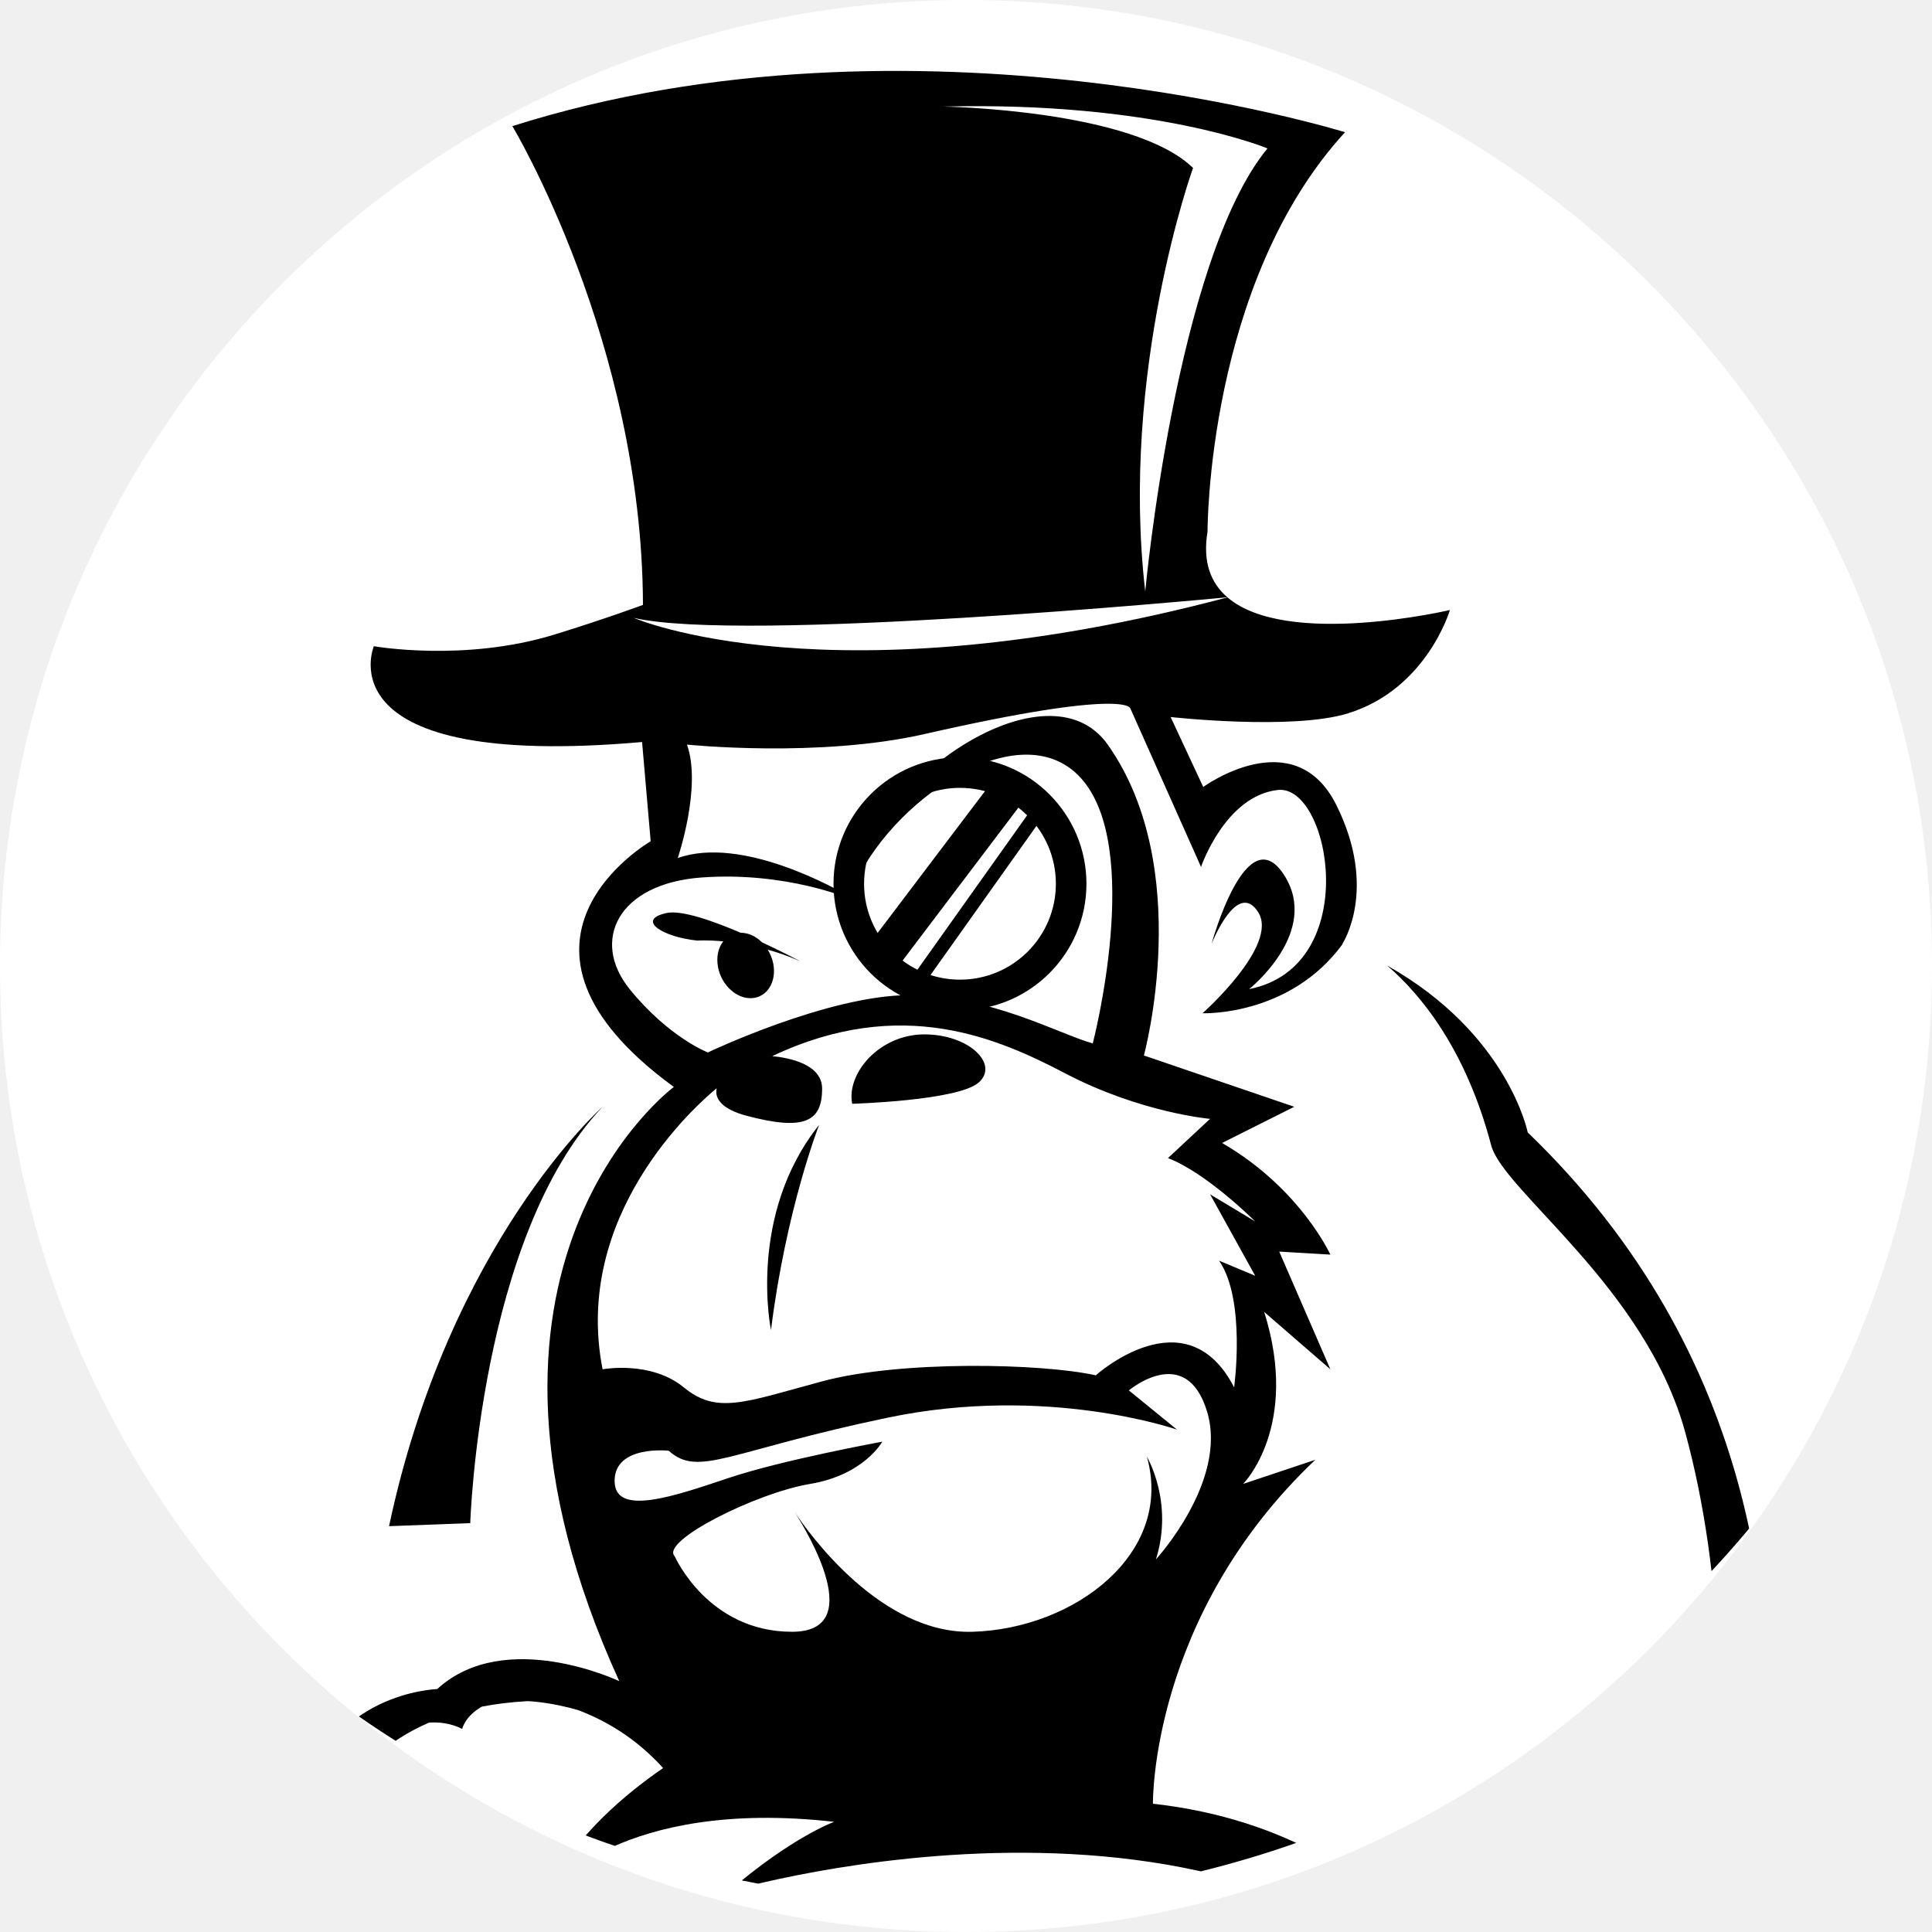
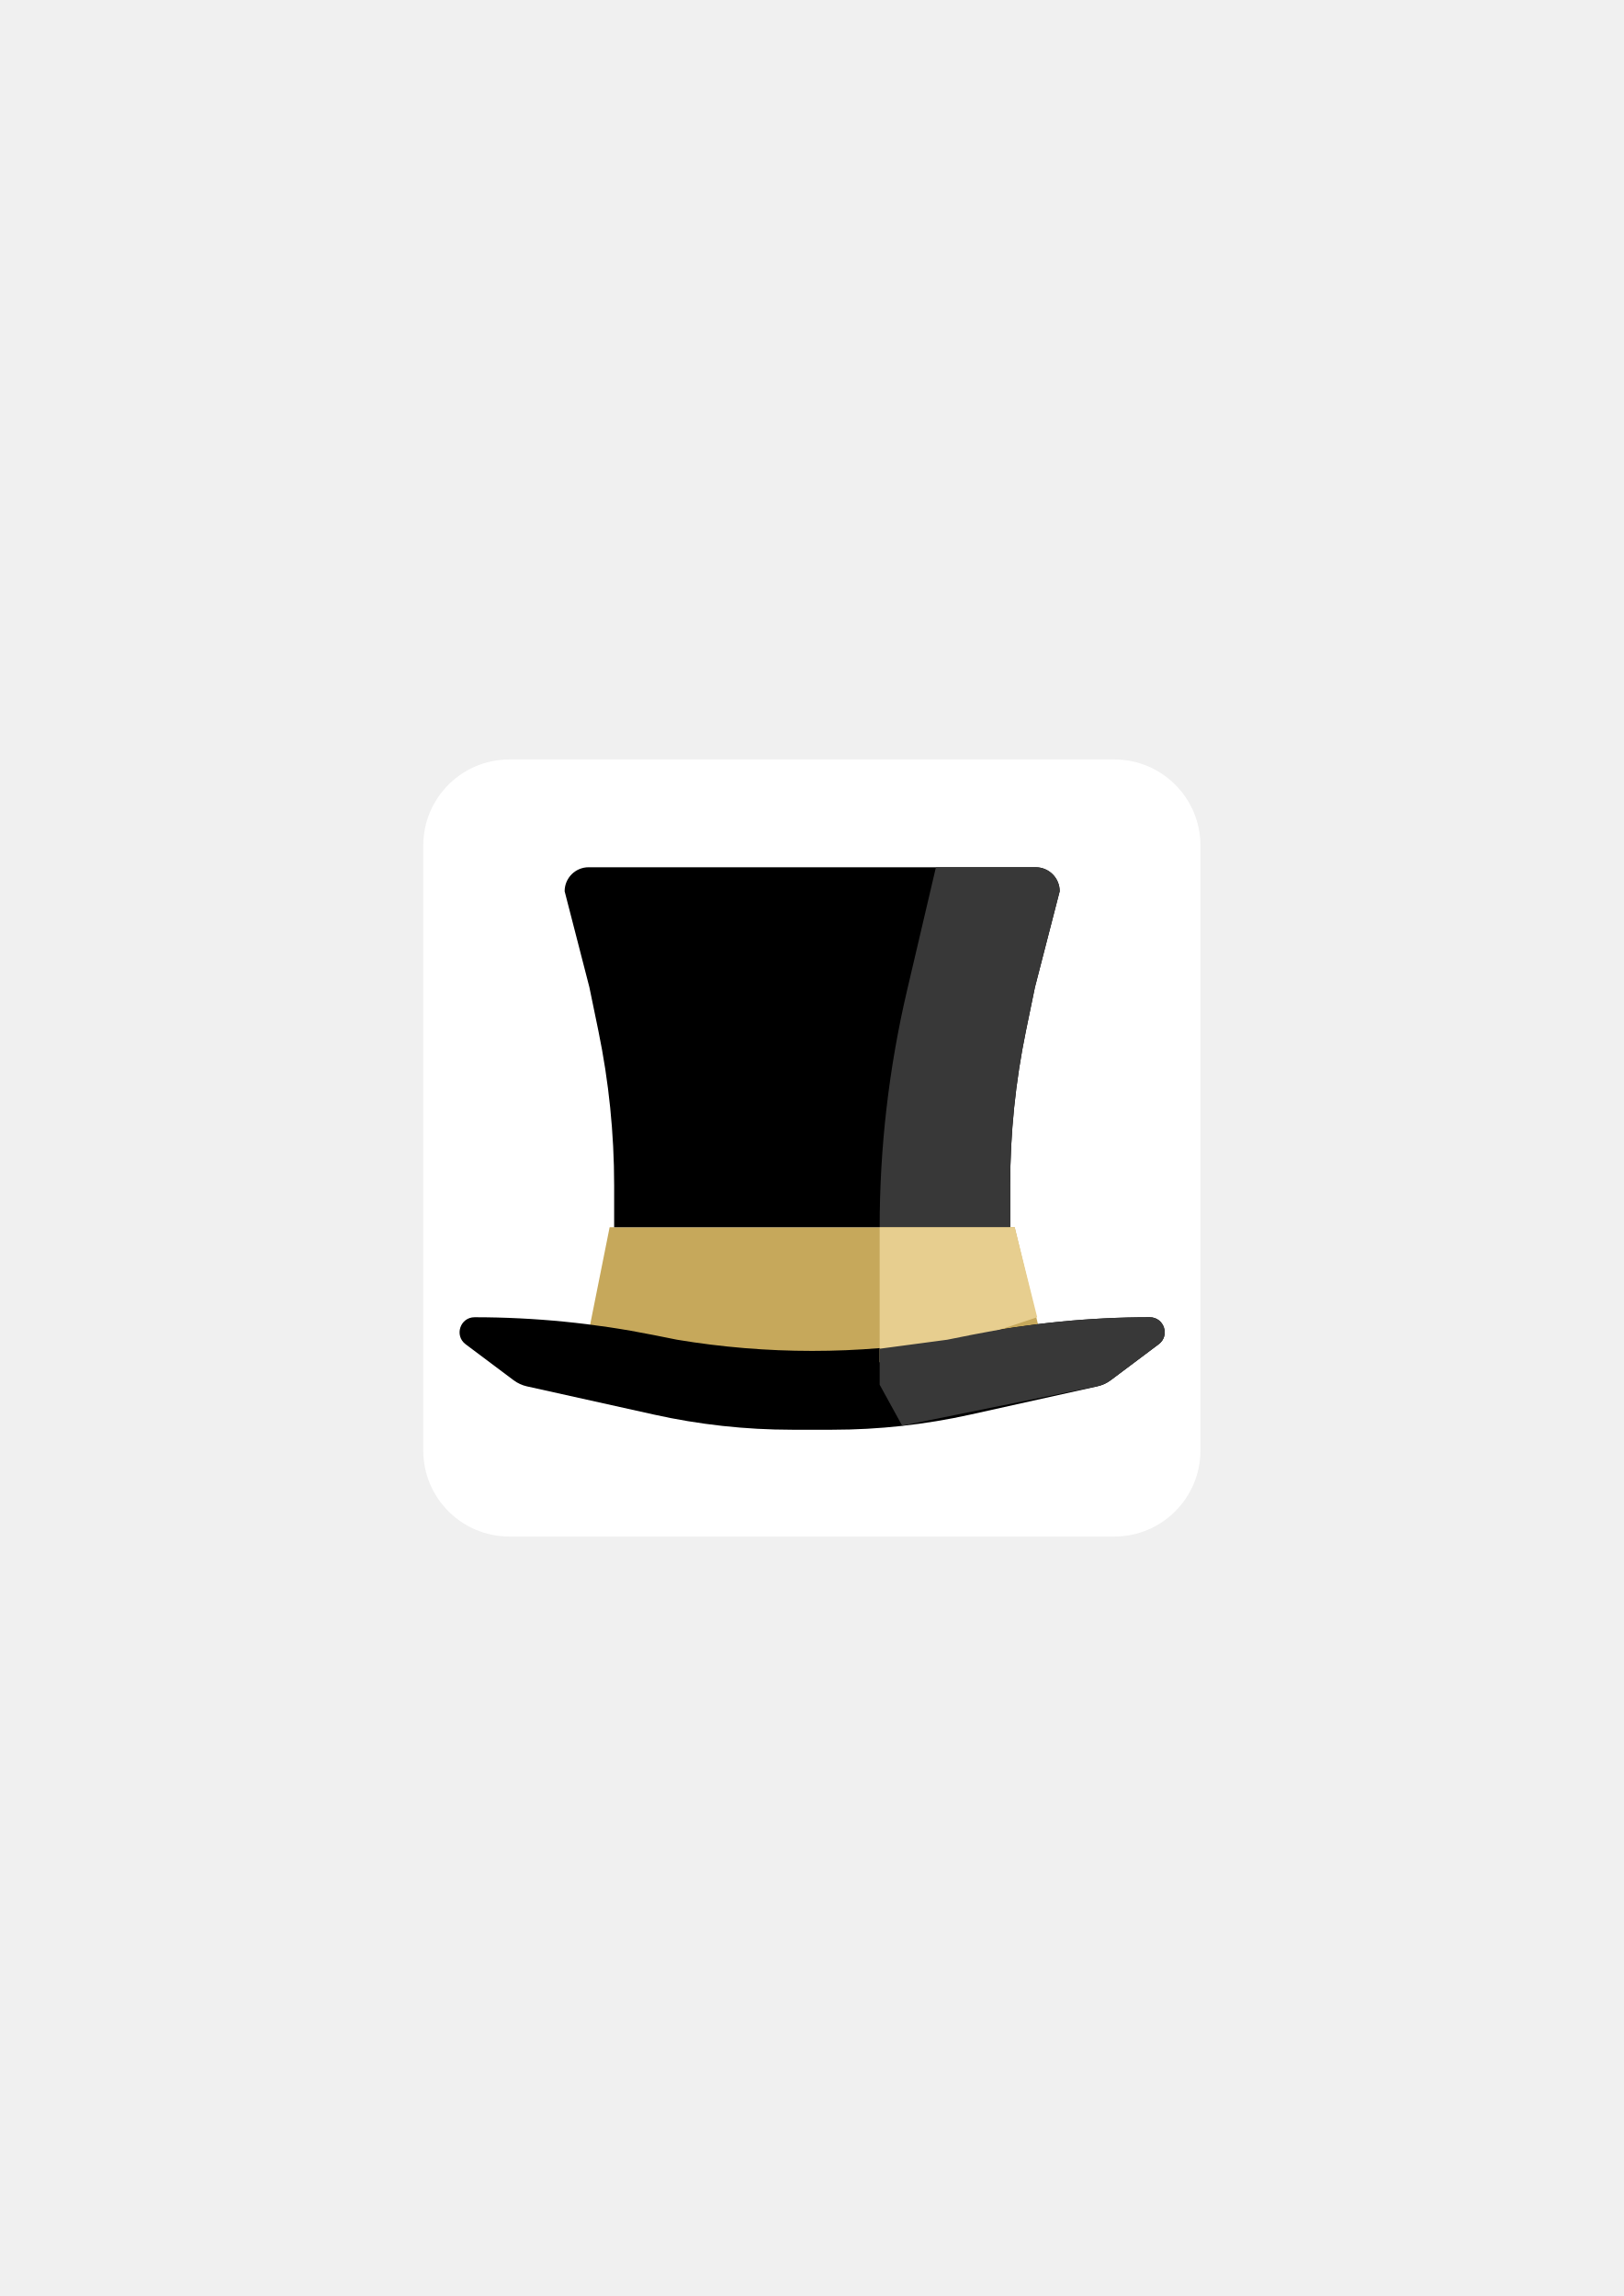
- <svg xmlns="http://www.w3.org/2000/svg" version="1.1" id="svg1" width="512" height="512" viewBox="0 0 512 512" xml:space="preserve">
-   <defs id="defs1">
-     <clipPath clipPathUnits="userSpaceOnUse" id="clipPath8">
-       <circle style="opacity:0.28;fill:#aa0000;fill-opacity:1;stroke:none;stroke-width:22.815;stroke-linecap:round;stroke-linejoin:round;stroke-dasharray:none;stroke-opacity:1;paint-order:fill markers stroke" id="circle8" cx="-246.924" cy="220.153" r="166.737" />
-     </clipPath>
-     <clipPath clipPathUnits="userSpaceOnUse" id="clipPath11">
-       <rect style="opacity:1;fill:#000000;fill-opacity:1;stroke:none;stroke-width:5.246;stroke-linecap:round;stroke-linejoin:round;stroke-dasharray:none;stroke-opacity:1;paint-order:fill markers stroke" id="rect12" width="693.749" height="286.942" x="-977.267" y="-910.534" />
-     </clipPath>
-   </defs>
-   <g id="g1">
-     <g id="g7" transform="matrix(1.123692,0,0,1.123692,-31.66502,-31.66502)">
-       <g id="g8" transform="matrix(1.374952,0,0,1.374952,1708.907,-9.020688)">
-         <circle style="fill:#ffffff;fill-opacity:1;stroke:none;stroke-width:0.652;stroke-linecap:round;stroke-linejoin:round;stroke-dasharray:none;stroke-opacity:1;paint-order:fill markers stroke" id="path7" cx="-1056.696" cy="192.749" r="165.693" />
-         <g id="g13" transform="matrix(0.9995629,0,0,0.9995629,-827.5616,-30.22752)">
-           <circle style="opacity:1;fill:none;fill-opacity:1;stroke:#000000;stroke-width:5.246;stroke-linecap:round;stroke-linejoin:round;stroke-dasharray:none;stroke-opacity:1;paint-order:fill markers stroke" id="path8" cx="-230.269" cy="208.961" r="19.079" />
-           <path fill-rule="evenodd" clip-rule="evenodd" d="m -330.659,358.212 c -13.6,5.874 -17.602,17.729 -17.97,25.097 -0.483,9.674 6.75,14.512 6.75,14.512 0,0 -4.339,0.967 -2.411,14.51 1.928,13.545 18.396,12.093 18.396,12.093 -2.349,-20.297 6.195,-29.506 6.195,-29.506 -14.596,46.499 44.414,63.968 44.414,63.968 -15.689,-13.047 -18.996,-38.735 -18.996,-38.735 14.329,56.355 96.302,32.331 96.302,32.331 -12.054,-2.419 -19.503,-11.609 -19.503,-11.609 24.108,11.124 70.396,-6.289 70.396,-6.289 19.927,-14.97 30.339,-77.024 17.867,-122.828 -6.367,-23.379 -29.192,-38.739 -31.139,-46.117 -4.089,-15.503 -11.364,-24.241 -16.675,-28.81 19.408,10.93 22.536,26.751 22.536,26.751 73.313,70.65 19.464,174.873 19.464,174.873 -159.997,74.066 -190.937,-8.707 -190.937,-8.707 l -11.571,-1.936 c -19.287,-4.837 -12.537,-29.023 -12.537,-29.023 -8.679,-12.576 -0.964,-27.089 -0.964,-27.089 3.858,-18.382 21.697,-18.866 21.697,-18.866 10.907,-9.984 29.196,-1.272 29.196,-1.272 -30.289,-66.449 8.753,-95.269 8.753,-95.269 -31.823,-23.219 -3.715,-39.387 -3.715,-39.387 l -1.378,-15.912 c -51.45,4.536 -43.002,-15.361 -43.002,-15.361 0,0 14.493,2.575 28.911,-1.857 7.935,-2.44 14.233,-4.765 14.233,-4.765 -0.126,-42.175 -20.936,-76.759 -20.936,-76.759 64.507,-20.476 133.495,0.973 133.495,0.973 -22.18,24.186 -22.045,64.043 -22.045,64.043 -0.817,4.893 0.544,8.256 3.178,10.52 -3.474,0.333 -77.719,7.342 -95.18,3.299 0,0 31.391,13.644 95.199,-3.283 9.537,8.17 35.663,2.027 35.663,2.027 0,0 -3.678,12.616 -16.291,16.551 -8.915,2.782 -28.486,0.603 -28.486,0.603 l 5.228,11.213 c 0,0 14.594,-10.642 21.345,2.902 6.75,13.545 0.964,22.252 0.964,22.252 l 0.047,0.021 c -8.517,11.662 -22.467,11.105 -22.467,11.105 0,0 12.295,-10.883 8.92,-16.204 -3.375,-5.322 -7.474,5.078 -7.474,5.078 0,0 5.546,-20.316 11.573,-11.126 6.027,9.191 -5.544,18.382 -5.544,18.382 18.322,-3.628 13.018,-32.893 4.58,-31.926 -8.438,0.967 -12.296,12.335 -12.296,12.335 l -11.348,-25.445 c 0,0 -0.518,-3.254 -32.972,4.142 -17.004,3.874 -38.097,1.693 -38.097,1.693 2.41,6.772 -1.479,18.189 -1.479,18.189 10.306,-3.662 25.501,4.976 27.586,6.208 l -0.102,0.291 c 0,0 -10.126,-4.353 -23.627,-3.386 -13.501,0.967 -17.84,10.158 -11.573,17.898 6.269,7.74 12.537,10.158 12.537,10.158 0,0 19.287,-9.191 32.305,-9.191 13.018,0 24.108,6.288 29.412,7.74 0,0 8.197,-31.443 -1.928,-42.568 -9.801,-10.768 -30.894,3.842 -36.61,17.95 3.104,-17.768 31.366,-36.864 40.95,-23.271 13.982,19.833 5.786,49.824 5.786,49.824 l 24.108,8.224 -11.573,5.805 c 12.537,7.255 17.359,17.897 17.359,17.897 l -8.197,-0.483 8.197,18.866 -10.608,-9.192 c 5.786,18.382 -3.375,27.572 -3.375,27.572 l 11.573,-3.868 c -26.519,25.153 -26.036,55.144 -26.036,55.144 43.394,4.837 55.448,40.149 55.448,40.149 -38.09,-51.275 -123.434,-26.122 -123.434,-26.122 10.126,-8.707 16.876,-11.126 16.876,-11.126 -34.234,-3.868 -45.806,11.126 -45.806,11.126 4.14,-8.945 12.908,-15.993 18.385,-19.745 -4.379,-4.85 -9.307,-7.663 -13.627,-9.292 -4.784,-1.38 -8.133,-1.436 -8.133,-1.436 -2.615,0.143 -5.038,0.441 -7.283,0.874 -2.723,1.516 -3.17,3.576 -3.17,3.576 -1.831,-0.92 -3.7,-1.121 -5.328,-1.008 z m 58.624,-33.77 c 2.282,3.429 13.857,19.634 28.519,19.202 16.393,-0.485 32.304,-12.578 27.964,-28.058 0,0 4.34,7.258 1.447,16.446 0,0 11.573,-12.575 8.197,-23.701 -3.375,-11.126 -12.537,-3.386 -12.537,-3.386 l 7.715,6.287 c 0,0 -20.733,-7.254 -46.288,-1.934 -25.555,5.32 -30.377,9.674 -35.198,5.32 0,0 -8.679,-0.967 -8.679,4.839 0,5.804 9.643,2.417 18.322,-0.485 8.679,-2.901 24.591,-5.806 24.591,-5.806 0,0 -2.894,5.322 -11.572,6.773 -8.679,1.452 -24.108,9.192 -21.697,11.611 0,0 5.304,12.093 18.804,12.093 12.059,0 2.575,-15.827 0.411,-19.202 -0.271,-0.405 -0.411,-0.63 -0.411,-0.63 0,0 0.154,0.225 0.411,0.63 z m -30.788,-64.967 c 0,0 -24.589,21.766 -34.234,67.237 l 13.018,-0.483 c 0,0 1.447,-45.954 21.216,-66.754 z m 18.286,-2.969 c -3.478,2.87 -23.125,20.337 -18.286,45.054 0,0 7.715,-1.452 13.02,2.901 5.304,4.353 9.643,2.419 22.178,-0.967 12.537,-3.386 35.199,-2.901 43.878,-0.967 0,0 14.465,-13.06 22.18,1.934 0,0 1.928,-14.027 -2.411,-20.314 l 5.786,2.417 -7.233,-13.061 7.233,4.353 c 0,0 -7.715,-7.74 -13.984,-10.158 l 6.751,-6.288 c 0,0 -11.09,-0.967 -23.144,-7.255 -10.665,-5.565 -26.239,-12.644 -47.052,-2.804 2.752,0.268 7.997,1.298 7.997,5.223 0,5.321 -2.892,6.771 -12.054,4.354 -3.967,-1.047 -5.221,-2.731 -4.858,-4.421 z m 16.43,5.871 c 0,0 -5.304,13.545 -7.715,32.895 0,0 -3.858,-18.383 7.715,-32.895 z m 5.304,-3.386 c 0,0 16.876,-0.483 20.251,-3.386 3.375,-2.902 -1.447,-7.74 -8.679,-7.74 -7.233,0 -12.537,6.289 -11.573,11.126 z m -20.675,-26.038 c -2.571,-0.243 -4.166,-0.128 -4.166,-0.128 -5.502,-0.552 -9.903,-3.312 -4.951,-4.415 2.36,-0.526 7.347,1.206 11.919,3.164 1.228,-0.008 2.44,0.571 3.397,1.522 3.492,1.624 6.14,3.041 6.14,3.041 -1.798,-0.789 -3.549,-1.394 -5.199,-1.855 0.411,0.664 0.718,1.42 0.878,2.23 0.568,2.892 -0.95,5.373 -3.393,5.541 -2.443,0.168 -4.884,-2.039 -5.453,-4.931 -0.322,-1.637 0.025,-3.141 0.829,-4.169 z m 35.3,-133.84 c 0,0 30.384,0.472 40.023,9.838 0,0 -11.754,32.559 -7.664,67.897 0,0 4.907,-53.146 19.595,-71.027 0,0 -17.99,-7.56 -51.954,-6.709 z" fill="#000000" id="path1-5" style="stroke-width:1.86" clip-path="url(#clipPath8)" transform="matrix(1.070315,0,0,1.070315,32.51716,-30.48513)" />
-           <rect style="opacity:1;fill:#000000;fill-opacity:1;stroke:none;stroke-width:4.2;stroke-linecap:round;stroke-linejoin:round;stroke-dasharray:none;stroke-opacity:1;paint-order:fill markers stroke" id="rect8" width="6.295" height="37.171" x="-63.79" y="293.099" transform="matrix(0.7516693,0.6595402,-0.6036274,0.7972665,0,0)" />
-           <rect style="opacity:1;fill:#000000;fill-opacity:1;stroke:none;stroke-width:2.518;stroke-linecap:round;stroke-linejoin:round;stroke-dasharray:none;stroke-opacity:1;paint-order:fill markers stroke" id="rect9" width="2.404" height="34.993" x="-65.316" y="298.901" transform="matrix(0.6884886,0.7252471,-0.579198,0.8151869,0,0)" />
-         </g>
-       </g>
-       <circle style="fill:#ffffff;fill-opacity:1;stroke:none;stroke-width:0.89;stroke-linecap:round;stroke-linejoin:round;stroke-dasharray:none;stroke-opacity:1;paint-order:fill markers stroke" id="circle13" cx="1640.924" cy="256" r="226.203" />
-       <g id="g6" transform="matrix(0.6517558,0,0,0.6517558,3140.005,594.1837)">
-         <path id="path1" style="fill:#000000;stroke:#ffffff;stroke-width:41.891;stroke-linecap:round;stroke-linejoin:round;stroke-dasharray:none;stroke-opacity:1;paint-order:stroke fill markers" d="m 518.925,-686.795 c -114.989,-0.013 -175.966,33.301 -179.554,32.34 l 64.073,292.654 c 0,0 -22.12,15.502 -58.535,23.265 -22.409,4.777 -68.054,2.064 -71.945,2.409 -3.891,0.345 -1.896,21.548 4.303,31.121 6.198,9.573 16.14,16.976 49.75,25.927 33.609,8.951 59.248,-2.538 81.546,-2.106 21.129,0.41 53.959,5.551 79.639,4.171 25.68,-1.38 63.127,-10.525 84.855,-17.059 21.728,-6.534 43.17,-7.857 43.17,-7.857 0,0 12.733,-1.042 37.673,6.679 24.939,7.722 59.027,4.938 86.552,-0.61 27.525,-5.548 50.62,-62.316 50.62,-62.316 -8.866,-0.412 -115.678,40.674 -117.346,-49.516 -1.206,-65.212 11.887,-119.529 27.929,-163.585 17.861,-49.053 39.673,-78.803 37.346,-79.537 -85.794,-27.082 -159.842,-35.971 -220.075,-35.978 z m 30.567,33.441 c -0.226,0.113 91.488,-1.647 139.565,24.435 2.341,1.27 -10.493,21.522 -21.024,54.754 -23.15,73.05 -27.338,192.869 -25.035,193.107 -3.491,-0.59 -9.045,-163.961 14.668,-235.63 1.768,-5.343 -10.756,-14.454 -33.047,-21.124 -30.739,-9.197 -75.126,-15.542 -75.126,-15.542 z m 124.346,277.622 c 0,0 -16.884,5.179 -34.714,10.434 -20.059,5.913 -74.543,17.195 -117.281,19.271 -42.153,2.048 -114.712,-19.297 -114.712,-19.297 37.666,9.776 115.769,4.647 138.291,3.426 22.521,-1.221 128.417,-13.834 128.417,-13.834 z" />
-       </g>
+ <svg xmlns="http://www.w3.org/2000/svg" width="210mm" height="297mm" viewBox="0 0 210 297" version="1.1" id="svg1">
+   <defs id="defs1" />
+   <g id="layer1">
+     <rect style="fill:#ffffff;stroke:#ffffff;stroke-width:1.229;stroke-linecap:round;stroke-linejoin:round;paint-order:stroke fill markers" id="rect1" width="99.286" height="99.286" x="55.357" y="98.857" rx="10.516" ry="10.516" />
+     <g id="g1">
+       <path d="M 75.935,173.302 78.846,158.75 h 52.387 l 3.493,14.552 -6.551,1.057 c -7.65,1.234 -15.386,1.854 -23.135,1.854 -7.748,0 -15.482,-0.64 -23.125,-1.914 z" fill="#c6a85b" id="path1" style="stroke-width:0.265" />
+       <path d="m 130.651,158.75 v -5.424 c 0,-6.715 0.683,-13.412 2.04,-19.988 l 1.162,-5.632 3.201,-12.418 c 0,-1.715 -1.39,-3.104 -3.104,-3.104 h -3.299 -9.604 -16.007 -16.007 -9.604 -3.298 c -1.715,0 -3.104,1.39 -3.104,3.104 l 3.201,12.418 1.162,5.632 c 1.356,6.576 2.04,13.274 2.04,19.988 V 158.75 Z" fill="#000000" id="path2" style="stroke-width:0.265" />
+       <path d="m 125.638,172.675 -3.136,0.627 c -11.562,1.927 -23.363,1.927 -34.925,0 l -3.137,-0.627 c -7.592,-1.518 -15.315,-2.283 -23.057,-2.283 -1.865,0 -2.656,2.374 -1.164,3.493 l 6.204,4.653 c 0.515,0.386 1.106,0.658 1.734,0.797 l 16.406,3.646 c 5.872,1.305 11.87,1.963 17.886,1.963 h 2.591 2.591 c 6.016,0 12.014,-0.658 17.886,-1.963 l 16.406,-3.646 c 0.628,-0.139 1.219,-0.411 1.734,-0.797 l 6.204,-4.653 c 1.492,-1.119 0.7,-3.493 -1.164,-3.493 -7.742,0 -15.465,0.765 -23.057,2.283 z" fill="#000000" id="path3" style="stroke-width:0.265" />
+       <path d="m 130.651,158.75 v -5.424 c 0,-6.715 0.683,-13.412 2.04,-19.988 l 1.162,-5.632 3.201,-12.418 c 0,-1.715 -1.39,-3.104 -3.104,-3.104 h -3.299 -9.604 l -3.734,15.932 c -2.353,10.041 -3.542,20.321 -3.542,30.635 z" fill="#383838" id="path4" style="stroke-width:0.265" />
+       <path d="m 134.144,170.392 -14.701,4.9 c -1.829,0.61 -3.744,0.92 -5.672,0.92 V 158.75 h 17.462 z" fill="#e7ce8f" id="path5" style="stroke-width:0.265" />
+       <path d="m 125.638,172.675 -3.136,0.627 -8.731,1.164 v 4.657 l 2.91,5.297 13.097,-2.648 12.099,-2.447 c 0.657,-0.133 1.276,-0.411 1.813,-0.813 l 6.17,-4.628 c 1.492,-1.119 0.7,-3.493 -1.164,-3.493 -7.742,0 -15.465,0.765 -23.057,2.283 z" fill="#383838" id="path6" style="stroke-width:0.265" />
    </g>
  </g>
</svg>
